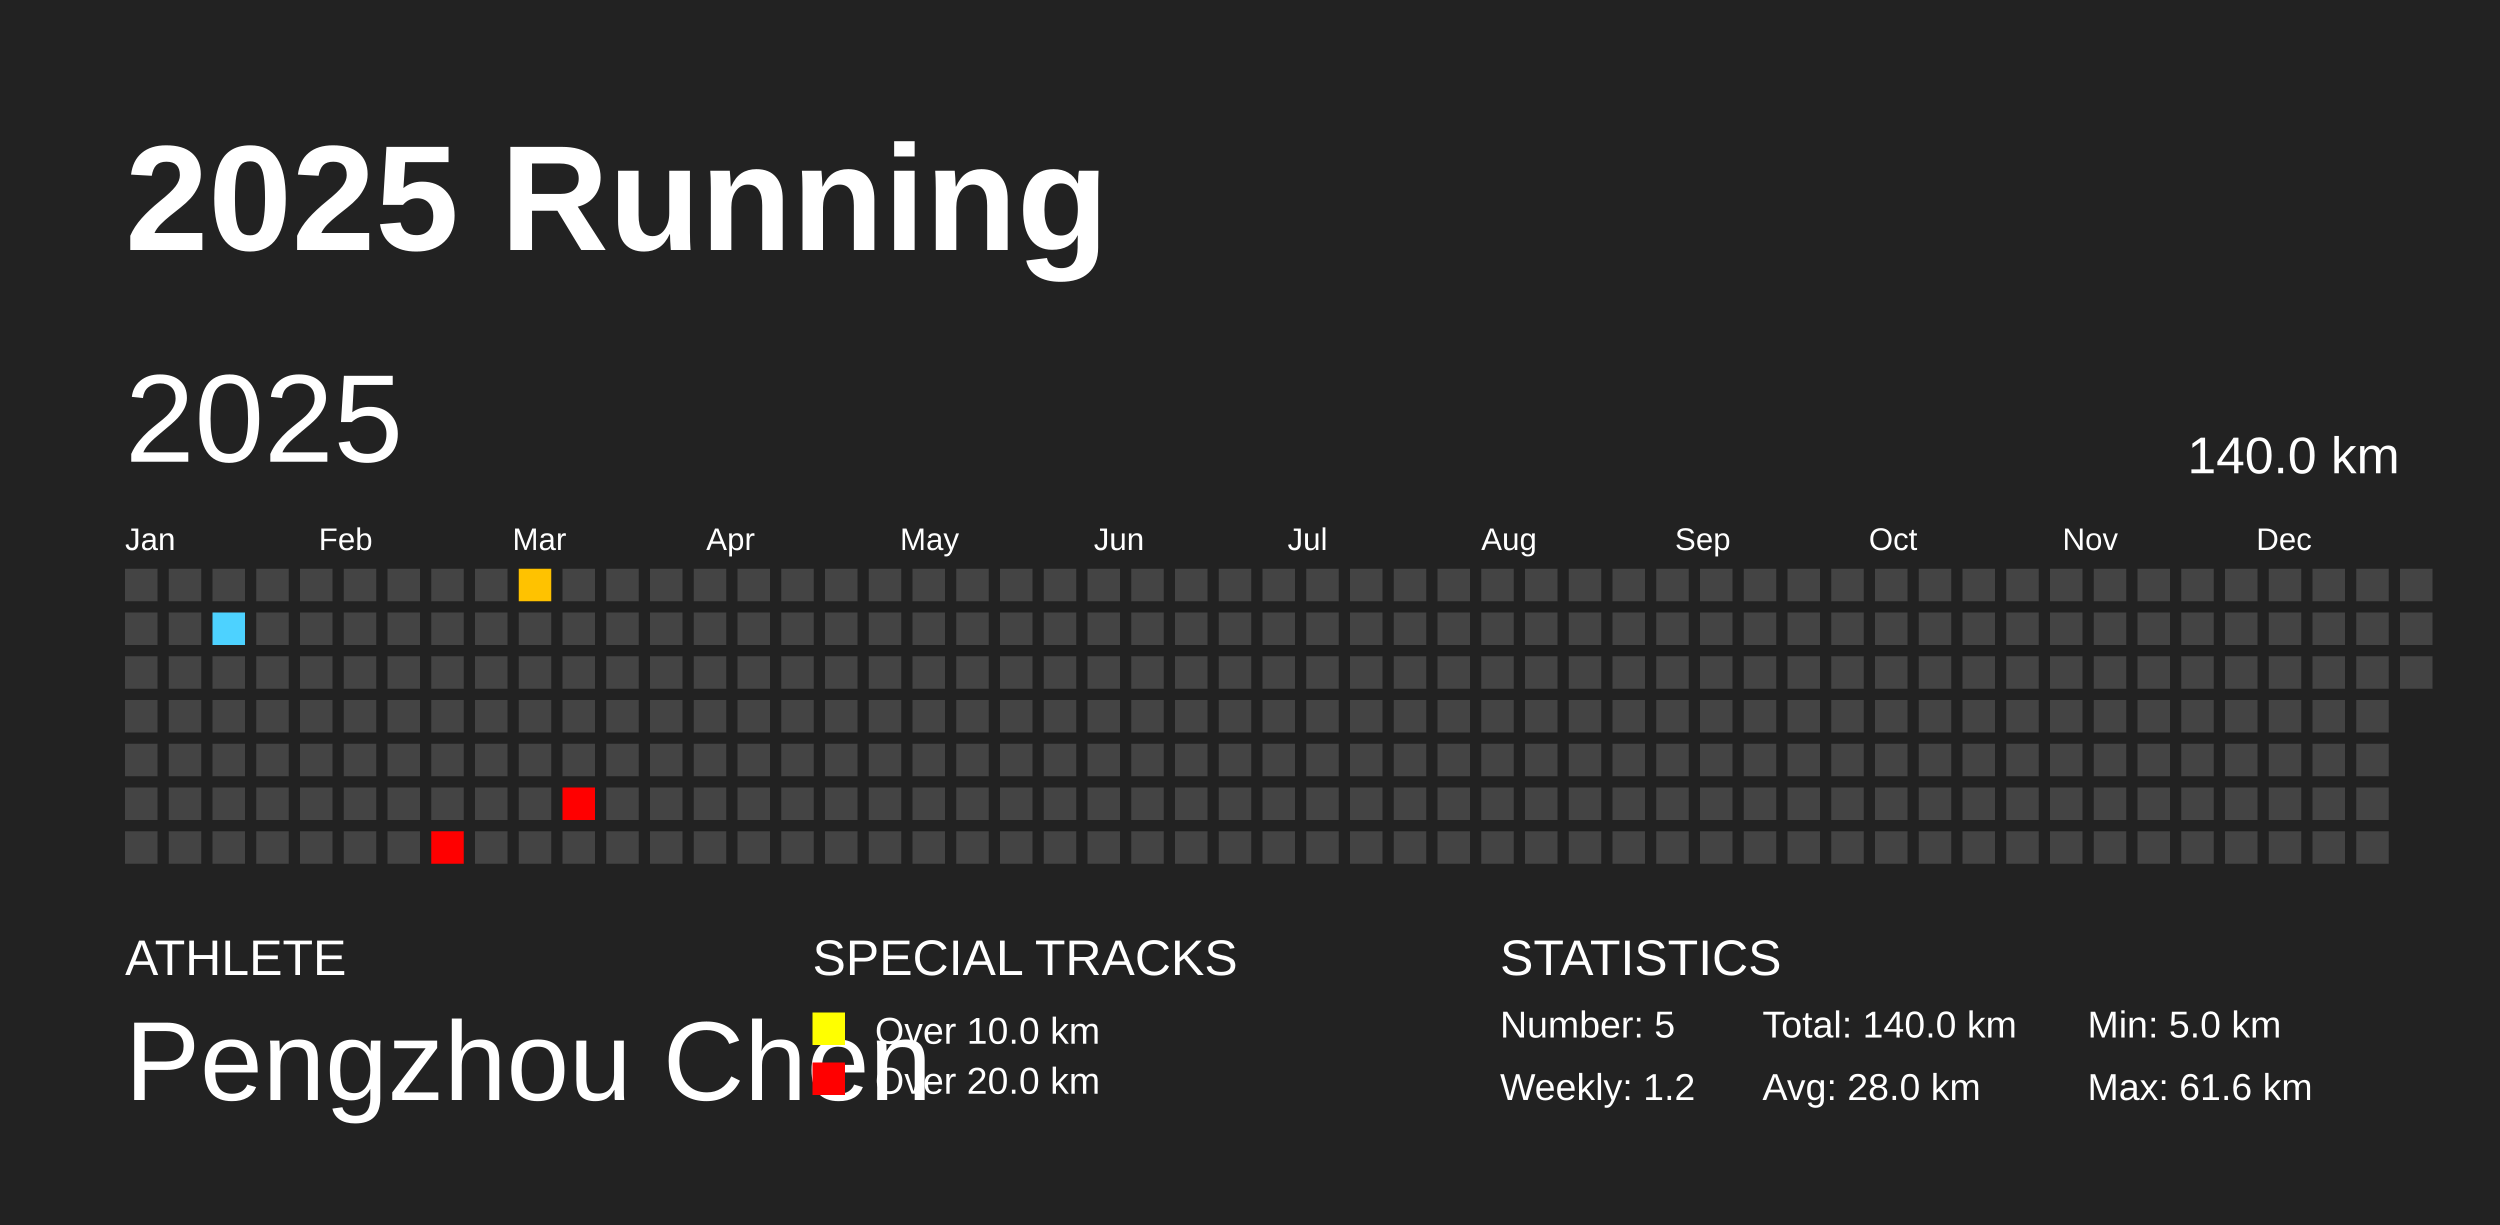
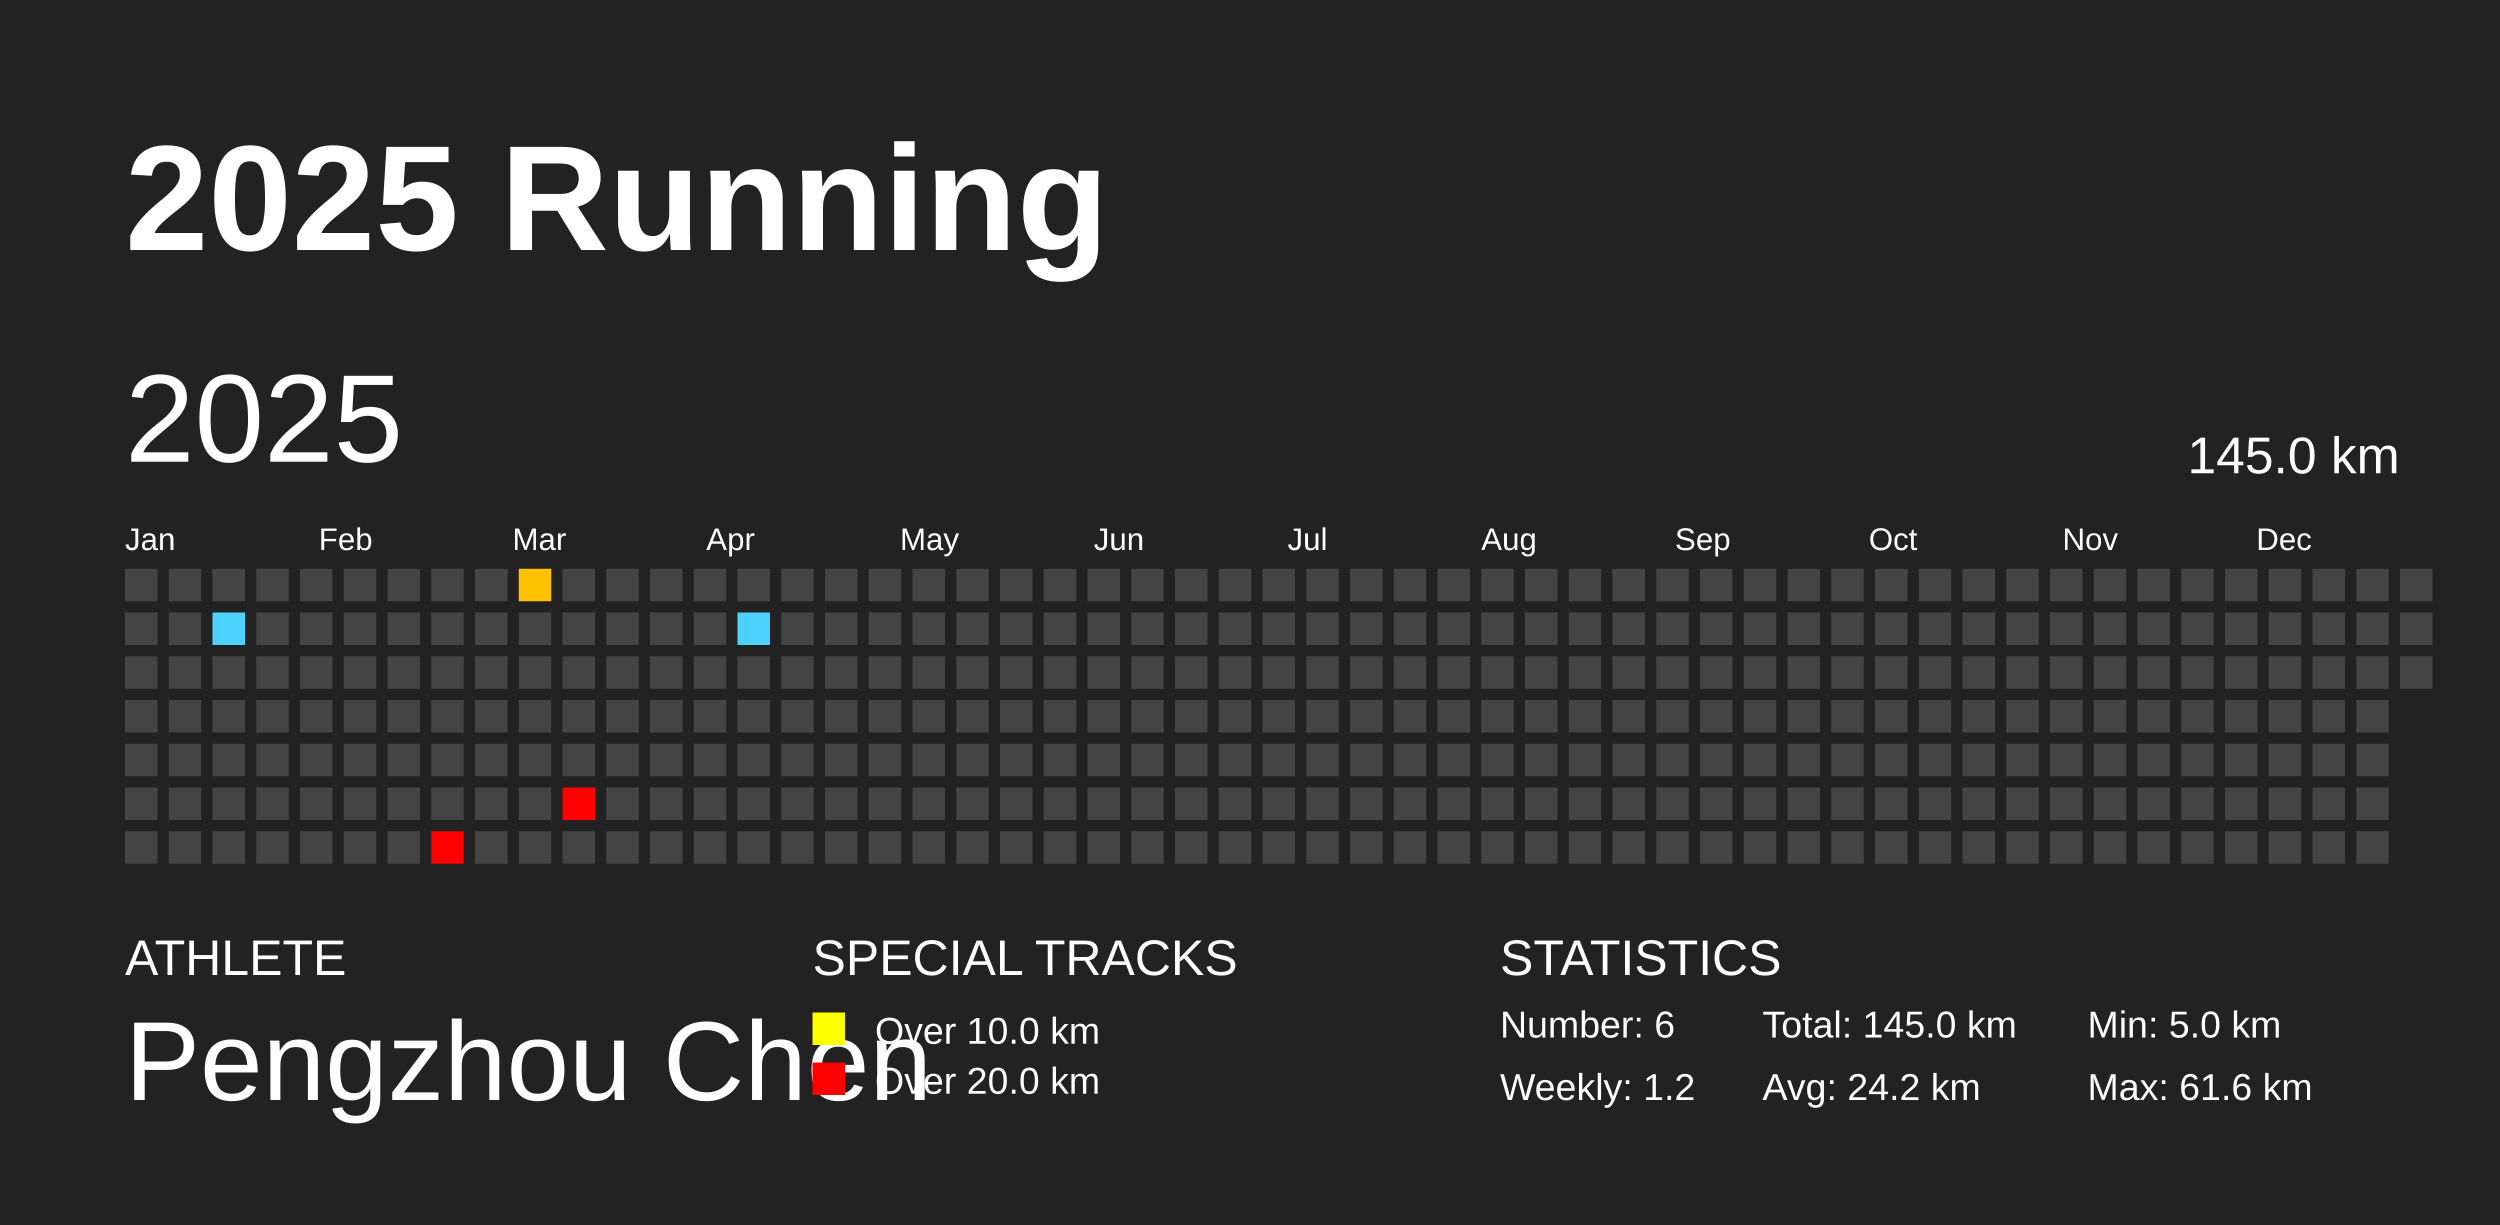
<svg xmlns="http://www.w3.org/2000/svg" baseProfile="full" height="98mm" version="1.1" viewBox="0,0,200,98" width="200mm">
  <defs />
  <rect fill="#222222" height="98" width="200" x="0" y="0" />
  <text fill="#FFFFFF" style="font-size:12px; font-family:Arial; font-weight:bold;" x="10" y="20">2025 Running</text>
  <text fill="#FFFFFF" style="font-size:4px; font-family:Arial" x="10" y="78">ATHLETE</text>
  <text fill="#FFFFFF" style="font-size:9px; font-family:Arial" x="10" y="88">Pengzhou Chen</text>
  <text fill="#FFFFFF" style="font-size:4px; font-family:Arial" x="65" y="78">SPECIAL TRACKS</text>
  <rect fill="yellow" height="2.6" width="2.6" x="65" y="81" />
  <text fill="#FFFFFF" style="font-size:3px; font-family:Arial" x="70" y="83.5">Over 10.0 km</text>
  <rect fill="red" height="2.6" width="2.6" x="65" y="85" />
  <text fill="#FFFFFF" style="font-size:3px; font-family:Arial" x="70" y="87.5">Over 20.0 km</text>
  <text fill="#FFFFFF" style="font-size:4px; font-family:Arial" x="120" y="78">STATISTICS</text>
-   <text fill="#FFFFFF" style="font-size:3px; font-family:Arial" x="120" y="83">Number: 5</text>
+   <text fill="#FFFFFF" style="font-size:3px; font-family:Arial" x="120" y="83">Number: 6</text>
  <text fill="#FFFFFF" style="font-size:3px; font-family:Arial" x="120" y="88">Weekly: 1.2</text>
-   <text fill="#FFFFFF" style="font-size:3px; font-family:Arial" x="141" y="83">Total: 140.0 km</text>
-   <text fill="#FFFFFF" style="font-size:3px; font-family:Arial" x="141" y="88">Avg: 28.0 km</text>
+   <text fill="#FFFFFF" style="font-size:3px; font-family:Arial" x="141" y="83">Total: 145.0 km</text>
+   <text fill="#FFFFFF" style="font-size:3px; font-family:Arial" x="141" y="88">Avg: 24.2 km</text>
  <text fill="#FFFFFF" style="font-size:3px; font-family:Arial" x="167" y="83">Min: 5.0 km</text>
  <text fill="#FFFFFF" style="font-size:3px; font-family:Arial" x="167" y="88">Max: 61.6 km</text>
  <text dominant-baseline="hanging" fill="#FFFFFF" style="font-size:10.0px; font-family:Arial;" x="10" y="30">2025</text>
-   <text dominant-baseline="hanging" fill="#FFFFFF" style="font-size:4.125px; font-family:Arial;" x="175" y="35">140.0 km</text>
+   <text dominant-baseline="hanging" fill="#FFFFFF" style="font-size:4.125px; font-family:Arial;" x="175" y="35">145.0 km</text>
  <text fill="#FFFFFF" style="font-size:2.5px; font-family:Arial" x="10.0" y="44">Jan</text>
  <text fill="#FFFFFF" style="font-size:2.5px; font-family:Arial" x="25.5" y="44">Feb</text>
  <text fill="#FFFFFF" style="font-size:2.5px; font-family:Arial" x="41.0" y="44">Mar</text>
  <text fill="#FFFFFF" style="font-size:2.5px; font-family:Arial" x="56.5" y="44">Apr</text>
  <text fill="#FFFFFF" style="font-size:2.5px; font-family:Arial" x="72.0" y="44">May</text>
  <text fill="#FFFFFF" style="font-size:2.5px; font-family:Arial" x="87.5" y="44">Jun</text>
  <text fill="#FFFFFF" style="font-size:2.5px; font-family:Arial" x="103.0" y="44">Jul</text>
  <text fill="#FFFFFF" style="font-size:2.5px; font-family:Arial" x="118.5" y="44">Aug</text>
  <text fill="#FFFFFF" style="font-size:2.5px; font-family:Arial" x="134.0" y="44">Sep</text>
  <text fill="#FFFFFF" style="font-size:2.5px; font-family:Arial" x="149.5" y="44">Oct</text>
  <text fill="#FFFFFF" style="font-size:2.5px; font-family:Arial" x="165.0" y="44">Nov</text>
  <text fill="#FFFFFF" style="font-size:2.5px; font-family:Arial" x="180.5" y="44">Dec</text>
  <rect fill="#444444" height="2.6" width="2.6" x="10.0" y="45.5" />
  <rect fill="#444444" height="2.6" width="2.6" x="10.0" y="49.0" />
  <rect fill="#444444" height="2.6" width="2.6" x="10.0" y="52.5" />
  <rect fill="#444444" height="2.6" width="2.6" x="10.0" y="56.0" />
  <rect fill="#444444" height="2.6" width="2.6" x="10.0" y="59.5" />
  <rect fill="#444444" height="2.6" width="2.6" x="10.0" y="63.0" />
  <rect fill="#444444" height="2.6" width="2.6" x="10.0" y="66.5" />
  <rect fill="#444444" height="2.6" width="2.6" x="13.5" y="45.5" />
  <rect fill="#444444" height="2.6" width="2.6" x="13.5" y="49.0" />
  <rect fill="#444444" height="2.6" width="2.6" x="13.5" y="52.5" />
  <rect fill="#444444" height="2.6" width="2.6" x="13.5" y="56.0" />
  <rect fill="#444444" height="2.6" width="2.6" x="13.5" y="59.5" />
  <rect fill="#444444" height="2.6" width="2.6" x="13.5" y="63.0" />
  <rect fill="#444444" height="2.6" width="2.6" x="13.5" y="66.5" />
  <rect fill="#444444" height="2.6" width="2.6" x="17.0" y="45.5" />
  <rect fill="#4dd2ff" height="2.6" width="2.6" x="17.0" y="49.0" />
  <rect fill="#444444" height="2.6" width="2.6" x="17.0" y="52.5" />
  <rect fill="#444444" height="2.6" width="2.6" x="17.0" y="56.0" />
  <rect fill="#444444" height="2.6" width="2.6" x="17.0" y="59.5" />
  <rect fill="#444444" height="2.6" width="2.6" x="17.0" y="63.0" />
  <rect fill="#444444" height="2.6" width="2.6" x="17.0" y="66.5" />
  <rect fill="#444444" height="2.6" width="2.6" x="20.5" y="45.5" />
  <rect fill="#444444" height="2.6" width="2.6" x="20.5" y="49.0" />
  <rect fill="#444444" height="2.6" width="2.6" x="20.5" y="52.5" />
  <rect fill="#444444" height="2.6" width="2.6" x="20.5" y="56.0" />
  <rect fill="#444444" height="2.6" width="2.6" x="20.5" y="59.5" />
  <rect fill="#444444" height="2.6" width="2.6" x="20.5" y="63.0" />
  <rect fill="#444444" height="2.6" width="2.6" x="20.5" y="66.5" />
  <rect fill="#444444" height="2.6" width="2.6" x="24.0" y="45.5" />
  <rect fill="#444444" height="2.6" width="2.6" x="24.0" y="49.0" />
  <rect fill="#444444" height="2.6" width="2.6" x="24.0" y="52.5" />
  <rect fill="#444444" height="2.6" width="2.6" x="24.0" y="56.0" />
  <rect fill="#444444" height="2.6" width="2.6" x="24.0" y="59.5" />
  <rect fill="#444444" height="2.6" width="2.6" x="24.0" y="63.0" />
  <rect fill="#444444" height="2.6" width="2.6" x="24.0" y="66.5" />
  <rect fill="#444444" height="2.6" width="2.6" x="27.5" y="45.5" />
  <rect fill="#444444" height="2.6" width="2.6" x="27.5" y="49.0" />
  <rect fill="#444444" height="2.6" width="2.6" x="27.5" y="52.5" />
  <rect fill="#444444" height="2.6" width="2.6" x="27.5" y="56.0" />
  <rect fill="#444444" height="2.6" width="2.6" x="27.5" y="59.5" />
  <rect fill="#444444" height="2.6" width="2.6" x="27.5" y="63.0" />
  <rect fill="#444444" height="2.6" width="2.6" x="27.5" y="66.5" />
  <rect fill="#444444" height="2.6" width="2.6" x="31.0" y="45.5" />
  <rect fill="#444444" height="2.6" width="2.6" x="31.0" y="49.0" />
  <rect fill="#444444" height="2.6" width="2.6" x="31.0" y="52.5" />
  <rect fill="#444444" height="2.6" width="2.6" x="31.0" y="56.0" />
  <rect fill="#444444" height="2.6" width="2.6" x="31.0" y="59.5" />
  <rect fill="#444444" height="2.6" width="2.6" x="31.0" y="63.0" />
  <rect fill="#444444" height="2.6" width="2.6" x="31.0" y="66.5" />
  <rect fill="#444444" height="2.6" width="2.6" x="34.5" y="45.5" />
  <rect fill="#444444" height="2.6" width="2.6" x="34.5" y="49.0" />
  <rect fill="#444444" height="2.6" width="2.6" x="34.5" y="52.5" />
  <rect fill="#444444" height="2.6" width="2.6" x="34.5" y="56.0" />
  <rect fill="#444444" height="2.6" width="2.6" x="34.5" y="59.5" />
  <rect fill="#444444" height="2.6" width="2.6" x="34.5" y="63.0" />
  <rect fill="red" height="2.6" width="2.6" x="34.5" y="66.5" />
  <rect fill="#444444" height="2.6" width="2.6" x="38.0" y="45.5" />
  <rect fill="#444444" height="2.6" width="2.6" x="38.0" y="49.0" />
  <rect fill="#444444" height="2.6" width="2.6" x="38.0" y="52.5" />
  <rect fill="#444444" height="2.6" width="2.6" x="38.0" y="56.0" />
  <rect fill="#444444" height="2.6" width="2.6" x="38.0" y="59.5" />
  <rect fill="#444444" height="2.6" width="2.6" x="38.0" y="63.0" />
  <rect fill="#444444" height="2.6" width="2.6" x="38.0" y="66.5" />
  <rect fill="#ffc200" height="2.6" width="2.6" x="41.5" y="45.5" />
  <rect fill="#444444" height="2.6" width="2.6" x="41.5" y="49.0" />
  <rect fill="#444444" height="2.6" width="2.6" x="41.5" y="52.5" />
  <rect fill="#444444" height="2.6" width="2.6" x="41.5" y="56.0" />
  <rect fill="#444444" height="2.6" width="2.6" x="41.5" y="59.5" />
  <rect fill="#444444" height="2.6" width="2.6" x="41.5" y="63.0" />
  <rect fill="#444444" height="2.6" width="2.6" x="41.5" y="66.5" />
  <rect fill="#444444" height="2.6" width="2.6" x="45.0" y="45.5" />
  <rect fill="#444444" height="2.6" width="2.6" x="45.0" y="49.0" />
  <rect fill="#444444" height="2.6" width="2.6" x="45.0" y="52.5" />
  <rect fill="#444444" height="2.6" width="2.6" x="45.0" y="56.0" />
  <rect fill="#444444" height="2.6" width="2.6" x="45.0" y="59.5" />
  <rect fill="red" height="2.6" width="2.6" x="45.0" y="63.0" />
  <rect fill="#444444" height="2.6" width="2.6" x="45.0" y="66.5" />
  <rect fill="#444444" height="2.6" width="2.6" x="48.5" y="45.5" />
  <rect fill="#444444" height="2.6" width="2.6" x="48.5" y="49.0" />
  <rect fill="#444444" height="2.6" width="2.6" x="48.5" y="52.5" />
  <rect fill="#444444" height="2.6" width="2.6" x="48.5" y="56.0" />
  <rect fill="#444444" height="2.6" width="2.6" x="48.5" y="59.5" />
  <rect fill="#444444" height="2.6" width="2.6" x="48.5" y="63.0" />
  <rect fill="#444444" height="2.6" width="2.6" x="48.5" y="66.5" />
  <rect fill="#444444" height="2.6" width="2.6" x="52.0" y="45.5" />
  <rect fill="#444444" height="2.6" width="2.6" x="52.0" y="49.0" />
  <rect fill="#444444" height="2.6" width="2.6" x="52.0" y="52.5" />
  <rect fill="#444444" height="2.6" width="2.6" x="52.0" y="56.0" />
  <rect fill="#444444" height="2.6" width="2.6" x="52.0" y="59.5" />
  <rect fill="#444444" height="2.6" width="2.6" x="52.0" y="63.0" />
  <rect fill="#444444" height="2.6" width="2.6" x="52.0" y="66.5" />
  <rect fill="#444444" height="2.6" width="2.6" x="55.5" y="45.5" />
  <rect fill="#444444" height="2.6" width="2.6" x="55.5" y="49.0" />
  <rect fill="#444444" height="2.6" width="2.6" x="55.5" y="52.5" />
  <rect fill="#444444" height="2.6" width="2.6" x="55.5" y="56.0" />
  <rect fill="#444444" height="2.6" width="2.6" x="55.5" y="59.5" />
  <rect fill="#444444" height="2.6" width="2.6" x="55.5" y="63.0" />
  <rect fill="#444444" height="2.6" width="2.6" x="55.5" y="66.5" />
  <rect fill="#444444" height="2.6" width="2.6" x="59.0" y="45.5" />
-   <rect fill="#444444" height="2.6" width="2.6" x="59.0" y="49.0" />
+   <rect fill="#4dd2ff" height="2.6" width="2.6" x="59.0" y="49.0" />
  <rect fill="#444444" height="2.6" width="2.6" x="59.0" y="52.5" />
  <rect fill="#444444" height="2.6" width="2.6" x="59.0" y="56.0" />
  <rect fill="#444444" height="2.6" width="2.6" x="59.0" y="59.5" />
  <rect fill="#444444" height="2.6" width="2.6" x="59.0" y="63.0" />
  <rect fill="#444444" height="2.6" width="2.6" x="59.0" y="66.5" />
  <rect fill="#444444" height="2.6" width="2.6" x="62.5" y="45.5" />
  <rect fill="#444444" height="2.6" width="2.6" x="62.5" y="49.0" />
  <rect fill="#444444" height="2.6" width="2.6" x="62.5" y="52.5" />
  <rect fill="#444444" height="2.6" width="2.6" x="62.5" y="56.0" />
  <rect fill="#444444" height="2.6" width="2.6" x="62.5" y="59.5" />
  <rect fill="#444444" height="2.6" width="2.6" x="62.5" y="63.0" />
  <rect fill="#444444" height="2.6" width="2.6" x="62.5" y="66.5" />
  <rect fill="#444444" height="2.6" width="2.6" x="66.0" y="45.5" />
  <rect fill="#444444" height="2.6" width="2.6" x="66.0" y="49.0" />
  <rect fill="#444444" height="2.6" width="2.6" x="66.0" y="52.5" />
  <rect fill="#444444" height="2.6" width="2.6" x="66.0" y="56.0" />
  <rect fill="#444444" height="2.6" width="2.6" x="66.0" y="59.5" />
  <rect fill="#444444" height="2.6" width="2.6" x="66.0" y="63.0" />
  <rect fill="#444444" height="2.6" width="2.6" x="66.0" y="66.5" />
  <rect fill="#444444" height="2.6" width="2.6" x="69.5" y="45.5" />
  <rect fill="#444444" height="2.6" width="2.6" x="69.5" y="49.0" />
  <rect fill="#444444" height="2.6" width="2.6" x="69.5" y="52.5" />
  <rect fill="#444444" height="2.6" width="2.6" x="69.5" y="56.0" />
  <rect fill="#444444" height="2.6" width="2.6" x="69.5" y="59.5" />
  <rect fill="#444444" height="2.6" width="2.6" x="69.5" y="63.0" />
  <rect fill="#444444" height="2.6" width="2.6" x="69.5" y="66.5" />
  <rect fill="#444444" height="2.6" width="2.6" x="73.0" y="45.5" />
  <rect fill="#444444" height="2.6" width="2.6" x="73.0" y="49.0" />
  <rect fill="#444444" height="2.6" width="2.6" x="73.0" y="52.5" />
  <rect fill="#444444" height="2.6" width="2.6" x="73.0" y="56.0" />
  <rect fill="#444444" height="2.6" width="2.6" x="73.0" y="59.5" />
  <rect fill="#444444" height="2.6" width="2.6" x="73.0" y="63.0" />
  <rect fill="#444444" height="2.6" width="2.6" x="73.0" y="66.5" />
  <rect fill="#444444" height="2.6" width="2.6" x="76.5" y="45.5" />
  <rect fill="#444444" height="2.6" width="2.6" x="76.5" y="49.0" />
  <rect fill="#444444" height="2.6" width="2.6" x="76.5" y="52.5" />
  <rect fill="#444444" height="2.6" width="2.6" x="76.5" y="56.0" />
  <rect fill="#444444" height="2.6" width="2.6" x="76.5" y="59.5" />
  <rect fill="#444444" height="2.6" width="2.6" x="76.5" y="63.0" />
  <rect fill="#444444" height="2.6" width="2.6" x="76.5" y="66.5" />
  <rect fill="#444444" height="2.6" width="2.6" x="80.0" y="45.5" />
  <rect fill="#444444" height="2.6" width="2.6" x="80.0" y="49.0" />
  <rect fill="#444444" height="2.6" width="2.6" x="80.0" y="52.5" />
  <rect fill="#444444" height="2.6" width="2.6" x="80.0" y="56.0" />
  <rect fill="#444444" height="2.6" width="2.6" x="80.0" y="59.5" />
  <rect fill="#444444" height="2.6" width="2.6" x="80.0" y="63.0" />
  <rect fill="#444444" height="2.6" width="2.6" x="80.0" y="66.5" />
  <rect fill="#444444" height="2.6" width="2.6" x="83.5" y="45.5" />
  <rect fill="#444444" height="2.6" width="2.6" x="83.5" y="49.0" />
  <rect fill="#444444" height="2.6" width="2.6" x="83.5" y="52.5" />
  <rect fill="#444444" height="2.6" width="2.6" x="83.5" y="56.0" />
  <rect fill="#444444" height="2.6" width="2.6" x="83.5" y="59.5" />
  <rect fill="#444444" height="2.6" width="2.6" x="83.5" y="63.0" />
  <rect fill="#444444" height="2.6" width="2.6" x="83.5" y="66.5" />
  <rect fill="#444444" height="2.6" width="2.6" x="87.0" y="45.5" />
  <rect fill="#444444" height="2.6" width="2.6" x="87.0" y="49.0" />
  <rect fill="#444444" height="2.6" width="2.6" x="87.0" y="52.5" />
  <rect fill="#444444" height="2.6" width="2.6" x="87.0" y="56.0" />
  <rect fill="#444444" height="2.6" width="2.6" x="87.0" y="59.5" />
  <rect fill="#444444" height="2.6" width="2.6" x="87.0" y="63.0" />
  <rect fill="#444444" height="2.6" width="2.6" x="87.0" y="66.5" />
  <rect fill="#444444" height="2.6" width="2.6" x="90.5" y="45.5" />
  <rect fill="#444444" height="2.6" width="2.6" x="90.5" y="49.0" />
  <rect fill="#444444" height="2.6" width="2.6" x="90.5" y="52.5" />
  <rect fill="#444444" height="2.6" width="2.6" x="90.5" y="56.0" />
  <rect fill="#444444" height="2.6" width="2.6" x="90.5" y="59.5" />
  <rect fill="#444444" height="2.6" width="2.6" x="90.5" y="63.0" />
  <rect fill="#444444" height="2.6" width="2.6" x="90.5" y="66.5" />
  <rect fill="#444444" height="2.6" width="2.6" x="94.0" y="45.5" />
  <rect fill="#444444" height="2.6" width="2.6" x="94.0" y="49.0" />
  <rect fill="#444444" height="2.6" width="2.6" x="94.0" y="52.5" />
  <rect fill="#444444" height="2.6" width="2.6" x="94.0" y="56.0" />
  <rect fill="#444444" height="2.6" width="2.6" x="94.0" y="59.5" />
  <rect fill="#444444" height="2.6" width="2.6" x="94.0" y="63.0" />
  <rect fill="#444444" height="2.6" width="2.6" x="94.0" y="66.5" />
  <rect fill="#444444" height="2.6" width="2.6" x="97.5" y="45.5" />
  <rect fill="#444444" height="2.6" width="2.6" x="97.5" y="49.0" />
  <rect fill="#444444" height="2.6" width="2.6" x="97.5" y="52.5" />
  <rect fill="#444444" height="2.6" width="2.6" x="97.5" y="56.0" />
  <rect fill="#444444" height="2.6" width="2.6" x="97.5" y="59.5" />
  <rect fill="#444444" height="2.6" width="2.6" x="97.5" y="63.0" />
  <rect fill="#444444" height="2.6" width="2.6" x="97.5" y="66.5" />
  <rect fill="#444444" height="2.6" width="2.6" x="101.0" y="45.5" />
  <rect fill="#444444" height="2.6" width="2.6" x="101.0" y="49.0" />
  <rect fill="#444444" height="2.6" width="2.6" x="101.0" y="52.5" />
  <rect fill="#444444" height="2.6" width="2.6" x="101.0" y="56.0" />
  <rect fill="#444444" height="2.6" width="2.6" x="101.0" y="59.5" />
  <rect fill="#444444" height="2.6" width="2.6" x="101.0" y="63.0" />
  <rect fill="#444444" height="2.6" width="2.6" x="101.0" y="66.5" />
  <rect fill="#444444" height="2.6" width="2.6" x="104.5" y="45.5" />
  <rect fill="#444444" height="2.6" width="2.6" x="104.5" y="49.0" />
  <rect fill="#444444" height="2.6" width="2.6" x="104.5" y="52.5" />
  <rect fill="#444444" height="2.6" width="2.6" x="104.5" y="56.0" />
  <rect fill="#444444" height="2.6" width="2.6" x="104.5" y="59.5" />
  <rect fill="#444444" height="2.6" width="2.6" x="104.5" y="63.0" />
  <rect fill="#444444" height="2.6" width="2.6" x="104.5" y="66.5" />
  <rect fill="#444444" height="2.6" width="2.6" x="108.0" y="45.5" />
  <rect fill="#444444" height="2.6" width="2.6" x="108.0" y="49.0" />
  <rect fill="#444444" height="2.6" width="2.6" x="108.0" y="52.5" />
  <rect fill="#444444" height="2.6" width="2.6" x="108.0" y="56.0" />
  <rect fill="#444444" height="2.6" width="2.6" x="108.0" y="59.5" />
  <rect fill="#444444" height="2.6" width="2.6" x="108.0" y="63.0" />
  <rect fill="#444444" height="2.6" width="2.6" x="108.0" y="66.5" />
  <rect fill="#444444" height="2.6" width="2.6" x="111.5" y="45.5" />
  <rect fill="#444444" height="2.6" width="2.6" x="111.5" y="49.0" />
  <rect fill="#444444" height="2.6" width="2.6" x="111.5" y="52.5" />
  <rect fill="#444444" height="2.6" width="2.6" x="111.5" y="56.0" />
  <rect fill="#444444" height="2.6" width="2.6" x="111.5" y="59.5" />
  <rect fill="#444444" height="2.6" width="2.6" x="111.5" y="63.0" />
  <rect fill="#444444" height="2.6" width="2.6" x="111.5" y="66.5" />
  <rect fill="#444444" height="2.6" width="2.6" x="115.0" y="45.5" />
  <rect fill="#444444" height="2.6" width="2.6" x="115.0" y="49.0" />
  <rect fill="#444444" height="2.6" width="2.6" x="115.0" y="52.5" />
  <rect fill="#444444" height="2.6" width="2.6" x="115.0" y="56.0" />
  <rect fill="#444444" height="2.6" width="2.6" x="115.0" y="59.5" />
  <rect fill="#444444" height="2.6" width="2.6" x="115.0" y="63.0" />
  <rect fill="#444444" height="2.6" width="2.6" x="115.0" y="66.5" />
  <rect fill="#444444" height="2.6" width="2.6" x="118.5" y="45.5" />
  <rect fill="#444444" height="2.6" width="2.6" x="118.5" y="49.0" />
  <rect fill="#444444" height="2.6" width="2.6" x="118.5" y="52.5" />
  <rect fill="#444444" height="2.6" width="2.6" x="118.5" y="56.0" />
  <rect fill="#444444" height="2.6" width="2.6" x="118.5" y="59.5" />
  <rect fill="#444444" height="2.6" width="2.6" x="118.5" y="63.0" />
  <rect fill="#444444" height="2.6" width="2.6" x="118.5" y="66.5" />
  <rect fill="#444444" height="2.6" width="2.6" x="122.0" y="45.5" />
  <rect fill="#444444" height="2.6" width="2.6" x="122.0" y="49.0" />
  <rect fill="#444444" height="2.6" width="2.6" x="122.0" y="52.5" />
  <rect fill="#444444" height="2.6" width="2.6" x="122.0" y="56.0" />
  <rect fill="#444444" height="2.6" width="2.6" x="122.0" y="59.5" />
  <rect fill="#444444" height="2.6" width="2.6" x="122.0" y="63.0" />
  <rect fill="#444444" height="2.6" width="2.6" x="122.0" y="66.5" />
  <rect fill="#444444" height="2.6" width="2.6" x="125.5" y="45.5" />
  <rect fill="#444444" height="2.6" width="2.6" x="125.5" y="49.0" />
  <rect fill="#444444" height="2.6" width="2.6" x="125.5" y="52.5" />
  <rect fill="#444444" height="2.6" width="2.6" x="125.5" y="56.0" />
  <rect fill="#444444" height="2.6" width="2.6" x="125.5" y="59.5" />
  <rect fill="#444444" height="2.6" width="2.6" x="125.5" y="63.0" />
  <rect fill="#444444" height="2.6" width="2.6" x="125.5" y="66.5" />
  <rect fill="#444444" height="2.6" width="2.6" x="129.0" y="45.5" />
  <rect fill="#444444" height="2.6" width="2.6" x="129.0" y="49.0" />
  <rect fill="#444444" height="2.6" width="2.6" x="129.0" y="52.5" />
  <rect fill="#444444" height="2.6" width="2.6" x="129.0" y="56.0" />
  <rect fill="#444444" height="2.6" width="2.6" x="129.0" y="59.5" />
  <rect fill="#444444" height="2.6" width="2.6" x="129.0" y="63.0" />
  <rect fill="#444444" height="2.6" width="2.6" x="129.0" y="66.5" />
  <rect fill="#444444" height="2.6" width="2.6" x="132.5" y="45.5" />
  <rect fill="#444444" height="2.6" width="2.6" x="132.5" y="49.0" />
  <rect fill="#444444" height="2.6" width="2.6" x="132.5" y="52.5" />
  <rect fill="#444444" height="2.6" width="2.6" x="132.5" y="56.0" />
  <rect fill="#444444" height="2.6" width="2.6" x="132.5" y="59.5" />
  <rect fill="#444444" height="2.6" width="2.6" x="132.5" y="63.0" />
  <rect fill="#444444" height="2.6" width="2.6" x="132.5" y="66.5" />
  <rect fill="#444444" height="2.6" width="2.6" x="136.0" y="45.5" />
  <rect fill="#444444" height="2.6" width="2.6" x="136.0" y="49.0" />
  <rect fill="#444444" height="2.6" width="2.6" x="136.0" y="52.5" />
  <rect fill="#444444" height="2.6" width="2.6" x="136.0" y="56.0" />
  <rect fill="#444444" height="2.6" width="2.6" x="136.0" y="59.5" />
  <rect fill="#444444" height="2.6" width="2.6" x="136.0" y="63.0" />
  <rect fill="#444444" height="2.6" width="2.6" x="136.0" y="66.5" />
  <rect fill="#444444" height="2.6" width="2.6" x="139.5" y="45.5" />
  <rect fill="#444444" height="2.6" width="2.6" x="139.5" y="49.0" />
  <rect fill="#444444" height="2.6" width="2.6" x="139.5" y="52.5" />
  <rect fill="#444444" height="2.6" width="2.6" x="139.5" y="56.0" />
  <rect fill="#444444" height="2.6" width="2.6" x="139.5" y="59.5" />
  <rect fill="#444444" height="2.6" width="2.6" x="139.5" y="63.0" />
  <rect fill="#444444" height="2.6" width="2.6" x="139.5" y="66.5" />
  <rect fill="#444444" height="2.6" width="2.6" x="143.0" y="45.5" />
  <rect fill="#444444" height="2.6" width="2.6" x="143.0" y="49.0" />
  <rect fill="#444444" height="2.6" width="2.6" x="143.0" y="52.5" />
  <rect fill="#444444" height="2.6" width="2.6" x="143.0" y="56.0" />
  <rect fill="#444444" height="2.6" width="2.6" x="143.0" y="59.5" />
  <rect fill="#444444" height="2.6" width="2.6" x="143.0" y="63.0" />
  <rect fill="#444444" height="2.6" width="2.6" x="143.0" y="66.5" />
  <rect fill="#444444" height="2.6" width="2.6" x="146.5" y="45.5" />
  <rect fill="#444444" height="2.6" width="2.6" x="146.5" y="49.0" />
  <rect fill="#444444" height="2.6" width="2.6" x="146.5" y="52.5" />
  <rect fill="#444444" height="2.6" width="2.6" x="146.5" y="56.0" />
  <rect fill="#444444" height="2.6" width="2.6" x="146.5" y="59.5" />
  <rect fill="#444444" height="2.6" width="2.6" x="146.5" y="63.0" />
  <rect fill="#444444" height="2.6" width="2.6" x="146.5" y="66.5" />
  <rect fill="#444444" height="2.6" width="2.6" x="150.0" y="45.5" />
  <rect fill="#444444" height="2.6" width="2.6" x="150.0" y="49.0" />
  <rect fill="#444444" height="2.6" width="2.6" x="150.0" y="52.5" />
  <rect fill="#444444" height="2.6" width="2.6" x="150.0" y="56.0" />
  <rect fill="#444444" height="2.6" width="2.6" x="150.0" y="59.5" />
  <rect fill="#444444" height="2.6" width="2.6" x="150.0" y="63.0" />
  <rect fill="#444444" height="2.6" width="2.6" x="150.0" y="66.5" />
  <rect fill="#444444" height="2.6" width="2.6" x="153.5" y="45.5" />
  <rect fill="#444444" height="2.6" width="2.6" x="153.5" y="49.0" />
  <rect fill="#444444" height="2.6" width="2.6" x="153.5" y="52.5" />
  <rect fill="#444444" height="2.6" width="2.6" x="153.5" y="56.0" />
  <rect fill="#444444" height="2.6" width="2.6" x="153.5" y="59.5" />
  <rect fill="#444444" height="2.6" width="2.6" x="153.5" y="63.0" />
  <rect fill="#444444" height="2.6" width="2.6" x="153.5" y="66.5" />
  <rect fill="#444444" height="2.6" width="2.6" x="157.0" y="45.5" />
  <rect fill="#444444" height="2.6" width="2.6" x="157.0" y="49.0" />
  <rect fill="#444444" height="2.6" width="2.6" x="157.0" y="52.5" />
  <rect fill="#444444" height="2.6" width="2.6" x="157.0" y="56.0" />
  <rect fill="#444444" height="2.6" width="2.6" x="157.0" y="59.5" />
  <rect fill="#444444" height="2.6" width="2.6" x="157.0" y="63.0" />
  <rect fill="#444444" height="2.6" width="2.6" x="157.0" y="66.5" />
  <rect fill="#444444" height="2.6" width="2.6" x="160.5" y="45.5" />
  <rect fill="#444444" height="2.6" width="2.6" x="160.5" y="49.0" />
  <rect fill="#444444" height="2.6" width="2.6" x="160.5" y="52.5" />
  <rect fill="#444444" height="2.6" width="2.6" x="160.5" y="56.0" />
  <rect fill="#444444" height="2.6" width="2.6" x="160.5" y="59.5" />
  <rect fill="#444444" height="2.6" width="2.6" x="160.5" y="63.0" />
  <rect fill="#444444" height="2.6" width="2.6" x="160.5" y="66.5" />
  <rect fill="#444444" height="2.6" width="2.6" x="164.0" y="45.5" />
  <rect fill="#444444" height="2.6" width="2.6" x="164.0" y="49.0" />
  <rect fill="#444444" height="2.6" width="2.6" x="164.0" y="52.5" />
  <rect fill="#444444" height="2.6" width="2.6" x="164.0" y="56.0" />
  <rect fill="#444444" height="2.6" width="2.6" x="164.0" y="59.5" />
  <rect fill="#444444" height="2.6" width="2.6" x="164.0" y="63.0" />
  <rect fill="#444444" height="2.6" width="2.6" x="164.0" y="66.5" />
  <rect fill="#444444" height="2.6" width="2.6" x="167.5" y="45.5" />
  <rect fill="#444444" height="2.6" width="2.6" x="167.5" y="49.0" />
  <rect fill="#444444" height="2.6" width="2.6" x="167.5" y="52.5" />
  <rect fill="#444444" height="2.6" width="2.6" x="167.5" y="56.0" />
  <rect fill="#444444" height="2.6" width="2.6" x="167.5" y="59.5" />
  <rect fill="#444444" height="2.6" width="2.6" x="167.5" y="63.0" />
  <rect fill="#444444" height="2.6" width="2.6" x="167.5" y="66.5" />
  <rect fill="#444444" height="2.6" width="2.6" x="171.0" y="45.5" />
  <rect fill="#444444" height="2.6" width="2.6" x="171.0" y="49.0" />
  <rect fill="#444444" height="2.6" width="2.6" x="171.0" y="52.5" />
  <rect fill="#444444" height="2.6" width="2.6" x="171.0" y="56.0" />
  <rect fill="#444444" height="2.6" width="2.6" x="171.0" y="59.5" />
  <rect fill="#444444" height="2.6" width="2.6" x="171.0" y="63.0" />
  <rect fill="#444444" height="2.6" width="2.6" x="171.0" y="66.5" />
  <rect fill="#444444" height="2.6" width="2.6" x="174.5" y="45.5" />
  <rect fill="#444444" height="2.6" width="2.6" x="174.5" y="49.0" />
  <rect fill="#444444" height="2.6" width="2.6" x="174.5" y="52.5" />
  <rect fill="#444444" height="2.6" width="2.6" x="174.5" y="56.0" />
  <rect fill="#444444" height="2.6" width="2.6" x="174.5" y="59.5" />
  <rect fill="#444444" height="2.6" width="2.6" x="174.5" y="63.0" />
  <rect fill="#444444" height="2.6" width="2.6" x="174.5" y="66.5" />
  <rect fill="#444444" height="2.6" width="2.6" x="178.0" y="45.5" />
  <rect fill="#444444" height="2.6" width="2.6" x="178.0" y="49.0" />
  <rect fill="#444444" height="2.6" width="2.6" x="178.0" y="52.5" />
  <rect fill="#444444" height="2.6" width="2.6" x="178.0" y="56.0" />
  <rect fill="#444444" height="2.6" width="2.6" x="178.0" y="59.5" />
  <rect fill="#444444" height="2.6" width="2.6" x="178.0" y="63.0" />
  <rect fill="#444444" height="2.6" width="2.6" x="178.0" y="66.5" />
  <rect fill="#444444" height="2.6" width="2.6" x="181.5" y="45.5" />
  <rect fill="#444444" height="2.6" width="2.6" x="181.5" y="49.0" />
  <rect fill="#444444" height="2.6" width="2.6" x="181.5" y="52.5" />
  <rect fill="#444444" height="2.6" width="2.6" x="181.5" y="56.0" />
  <rect fill="#444444" height="2.6" width="2.6" x="181.5" y="59.5" />
  <rect fill="#444444" height="2.6" width="2.6" x="181.5" y="63.0" />
  <rect fill="#444444" height="2.6" width="2.6" x="181.5" y="66.5" />
  <rect fill="#444444" height="2.6" width="2.6" x="185.0" y="45.5" />
  <rect fill="#444444" height="2.6" width="2.6" x="185.0" y="49.0" />
  <rect fill="#444444" height="2.6" width="2.6" x="185.0" y="52.5" />
  <rect fill="#444444" height="2.6" width="2.6" x="185.0" y="56.0" />
  <rect fill="#444444" height="2.6" width="2.6" x="185.0" y="59.5" />
  <rect fill="#444444" height="2.6" width="2.6" x="185.0" y="63.0" />
  <rect fill="#444444" height="2.6" width="2.6" x="185.0" y="66.5" />
  <rect fill="#444444" height="2.6" width="2.6" x="188.5" y="45.5" />
  <rect fill="#444444" height="2.6" width="2.6" x="188.5" y="49.0" />
  <rect fill="#444444" height="2.6" width="2.6" x="188.5" y="52.5" />
  <rect fill="#444444" height="2.6" width="2.6" x="188.5" y="56.0" />
  <rect fill="#444444" height="2.6" width="2.6" x="188.5" y="59.5" />
  <rect fill="#444444" height="2.6" width="2.6" x="188.5" y="63.0" />
  <rect fill="#444444" height="2.6" width="2.6" x="188.5" y="66.5" />
  <rect fill="#444444" height="2.6" width="2.6" x="192.0" y="45.5" />
  <rect fill="#444444" height="2.6" width="2.6" x="192.0" y="49.0" />
  <rect fill="#444444" height="2.6" width="2.6" x="192.0" y="52.5" />
</svg>
